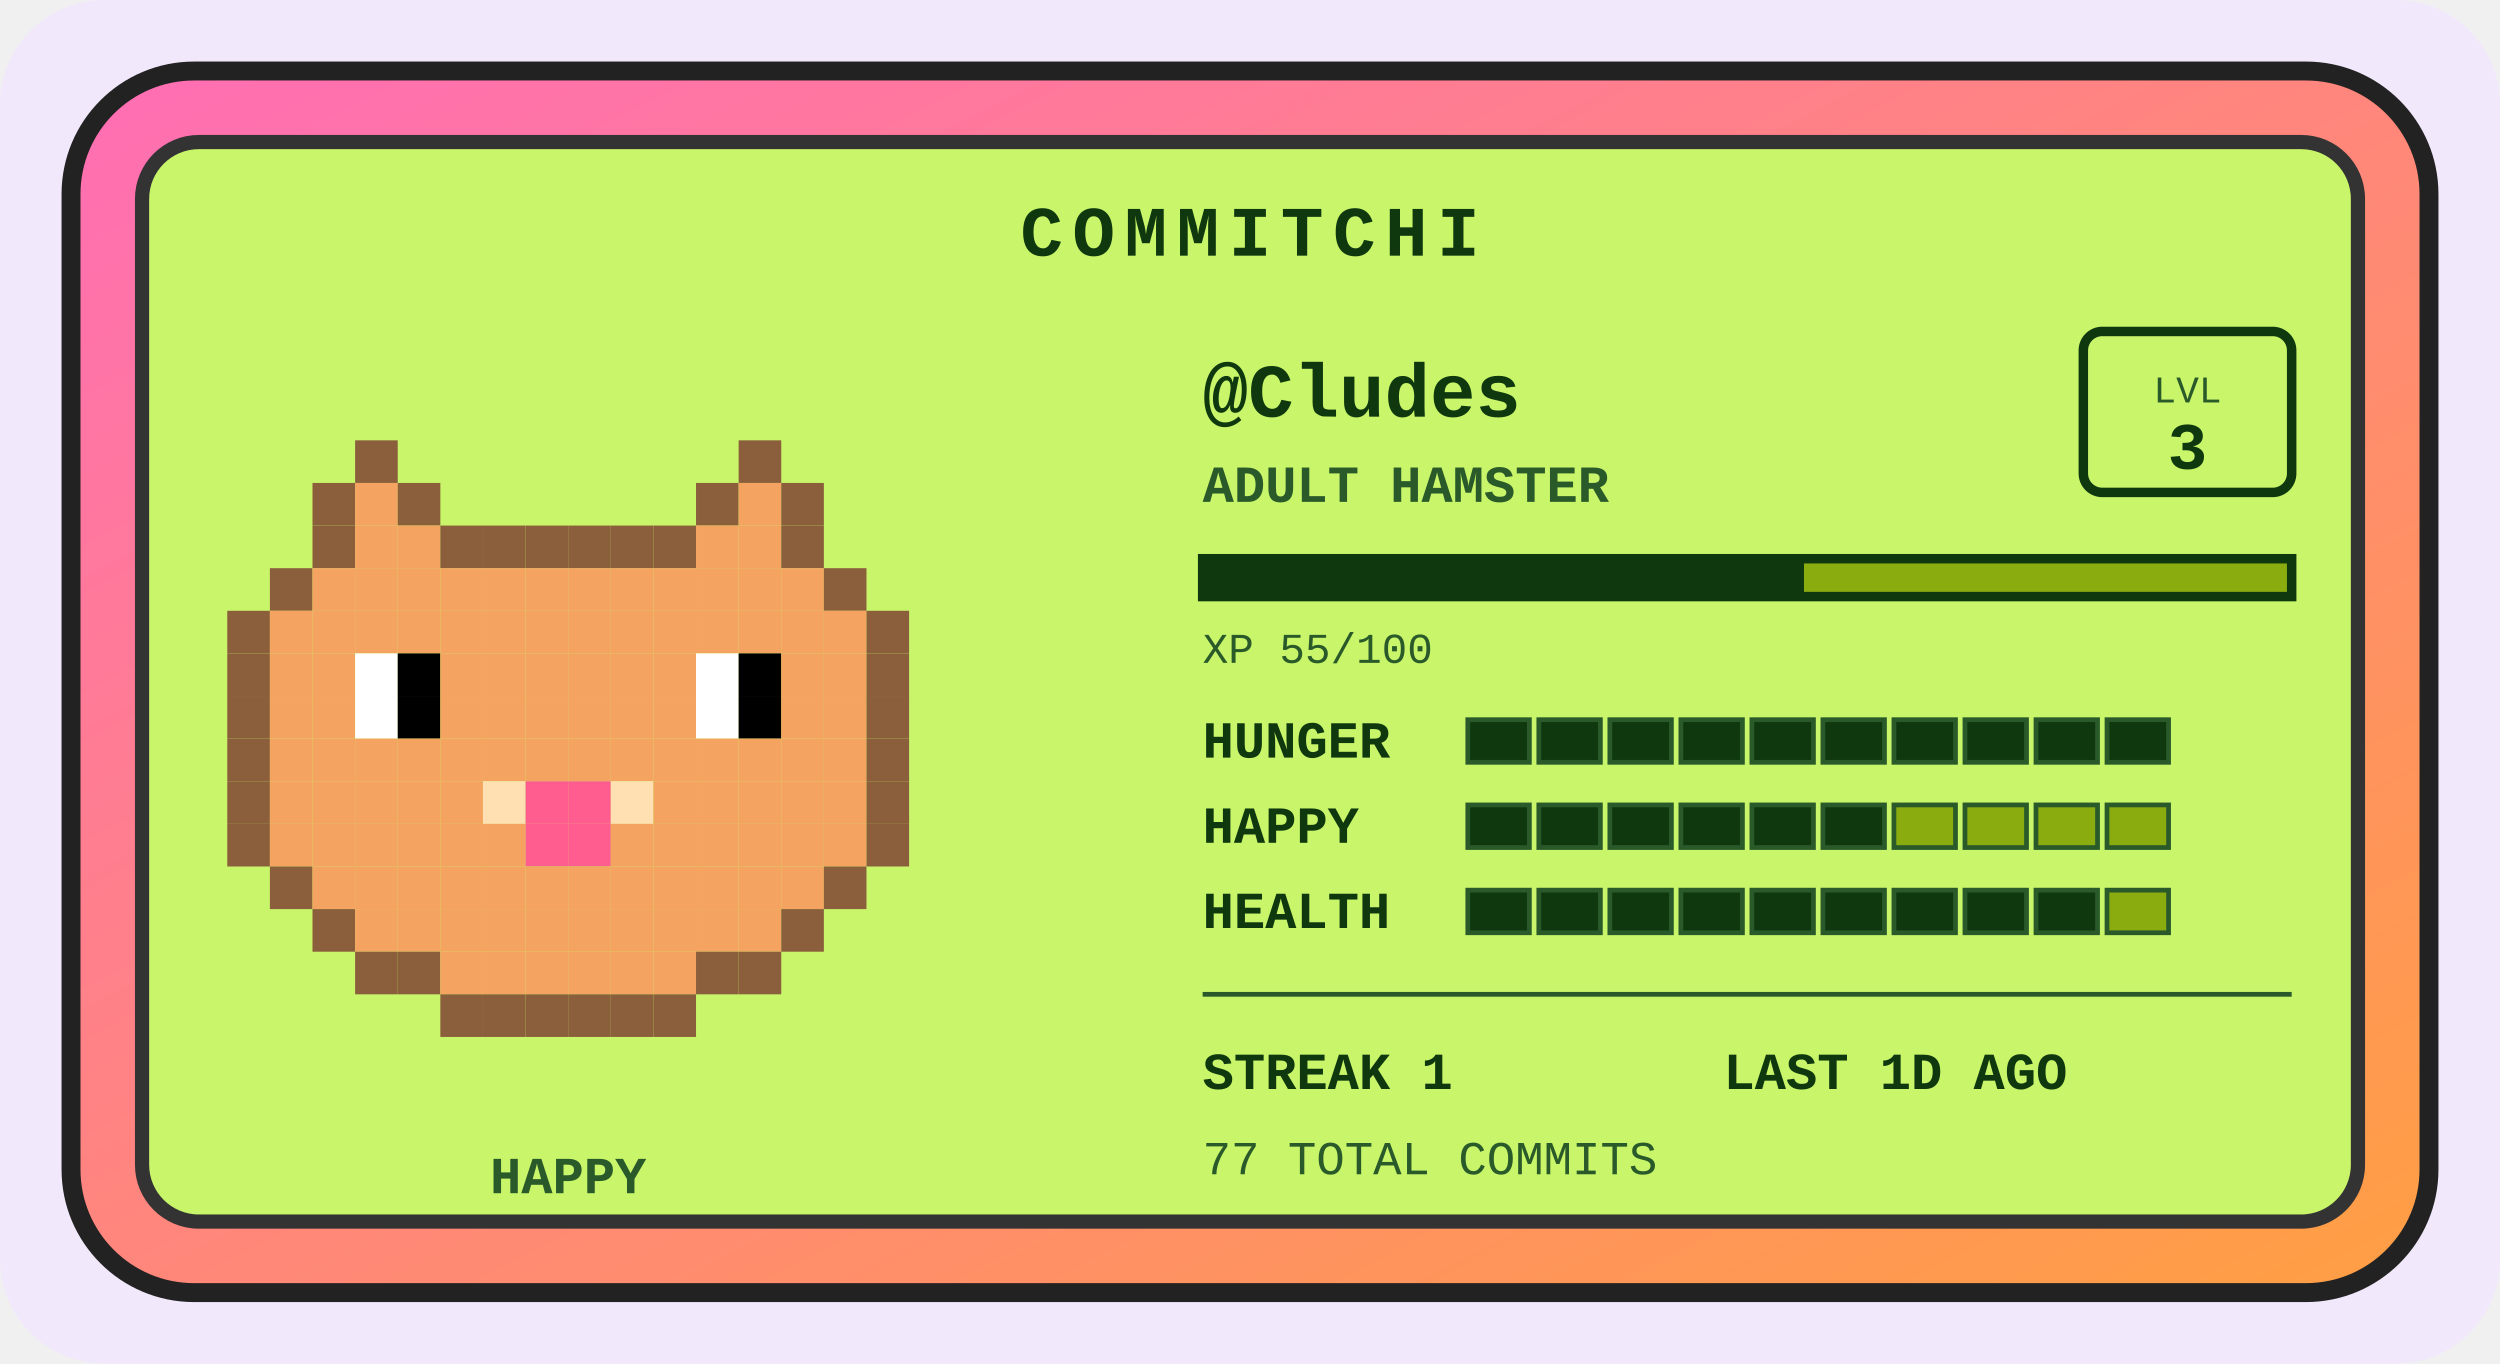
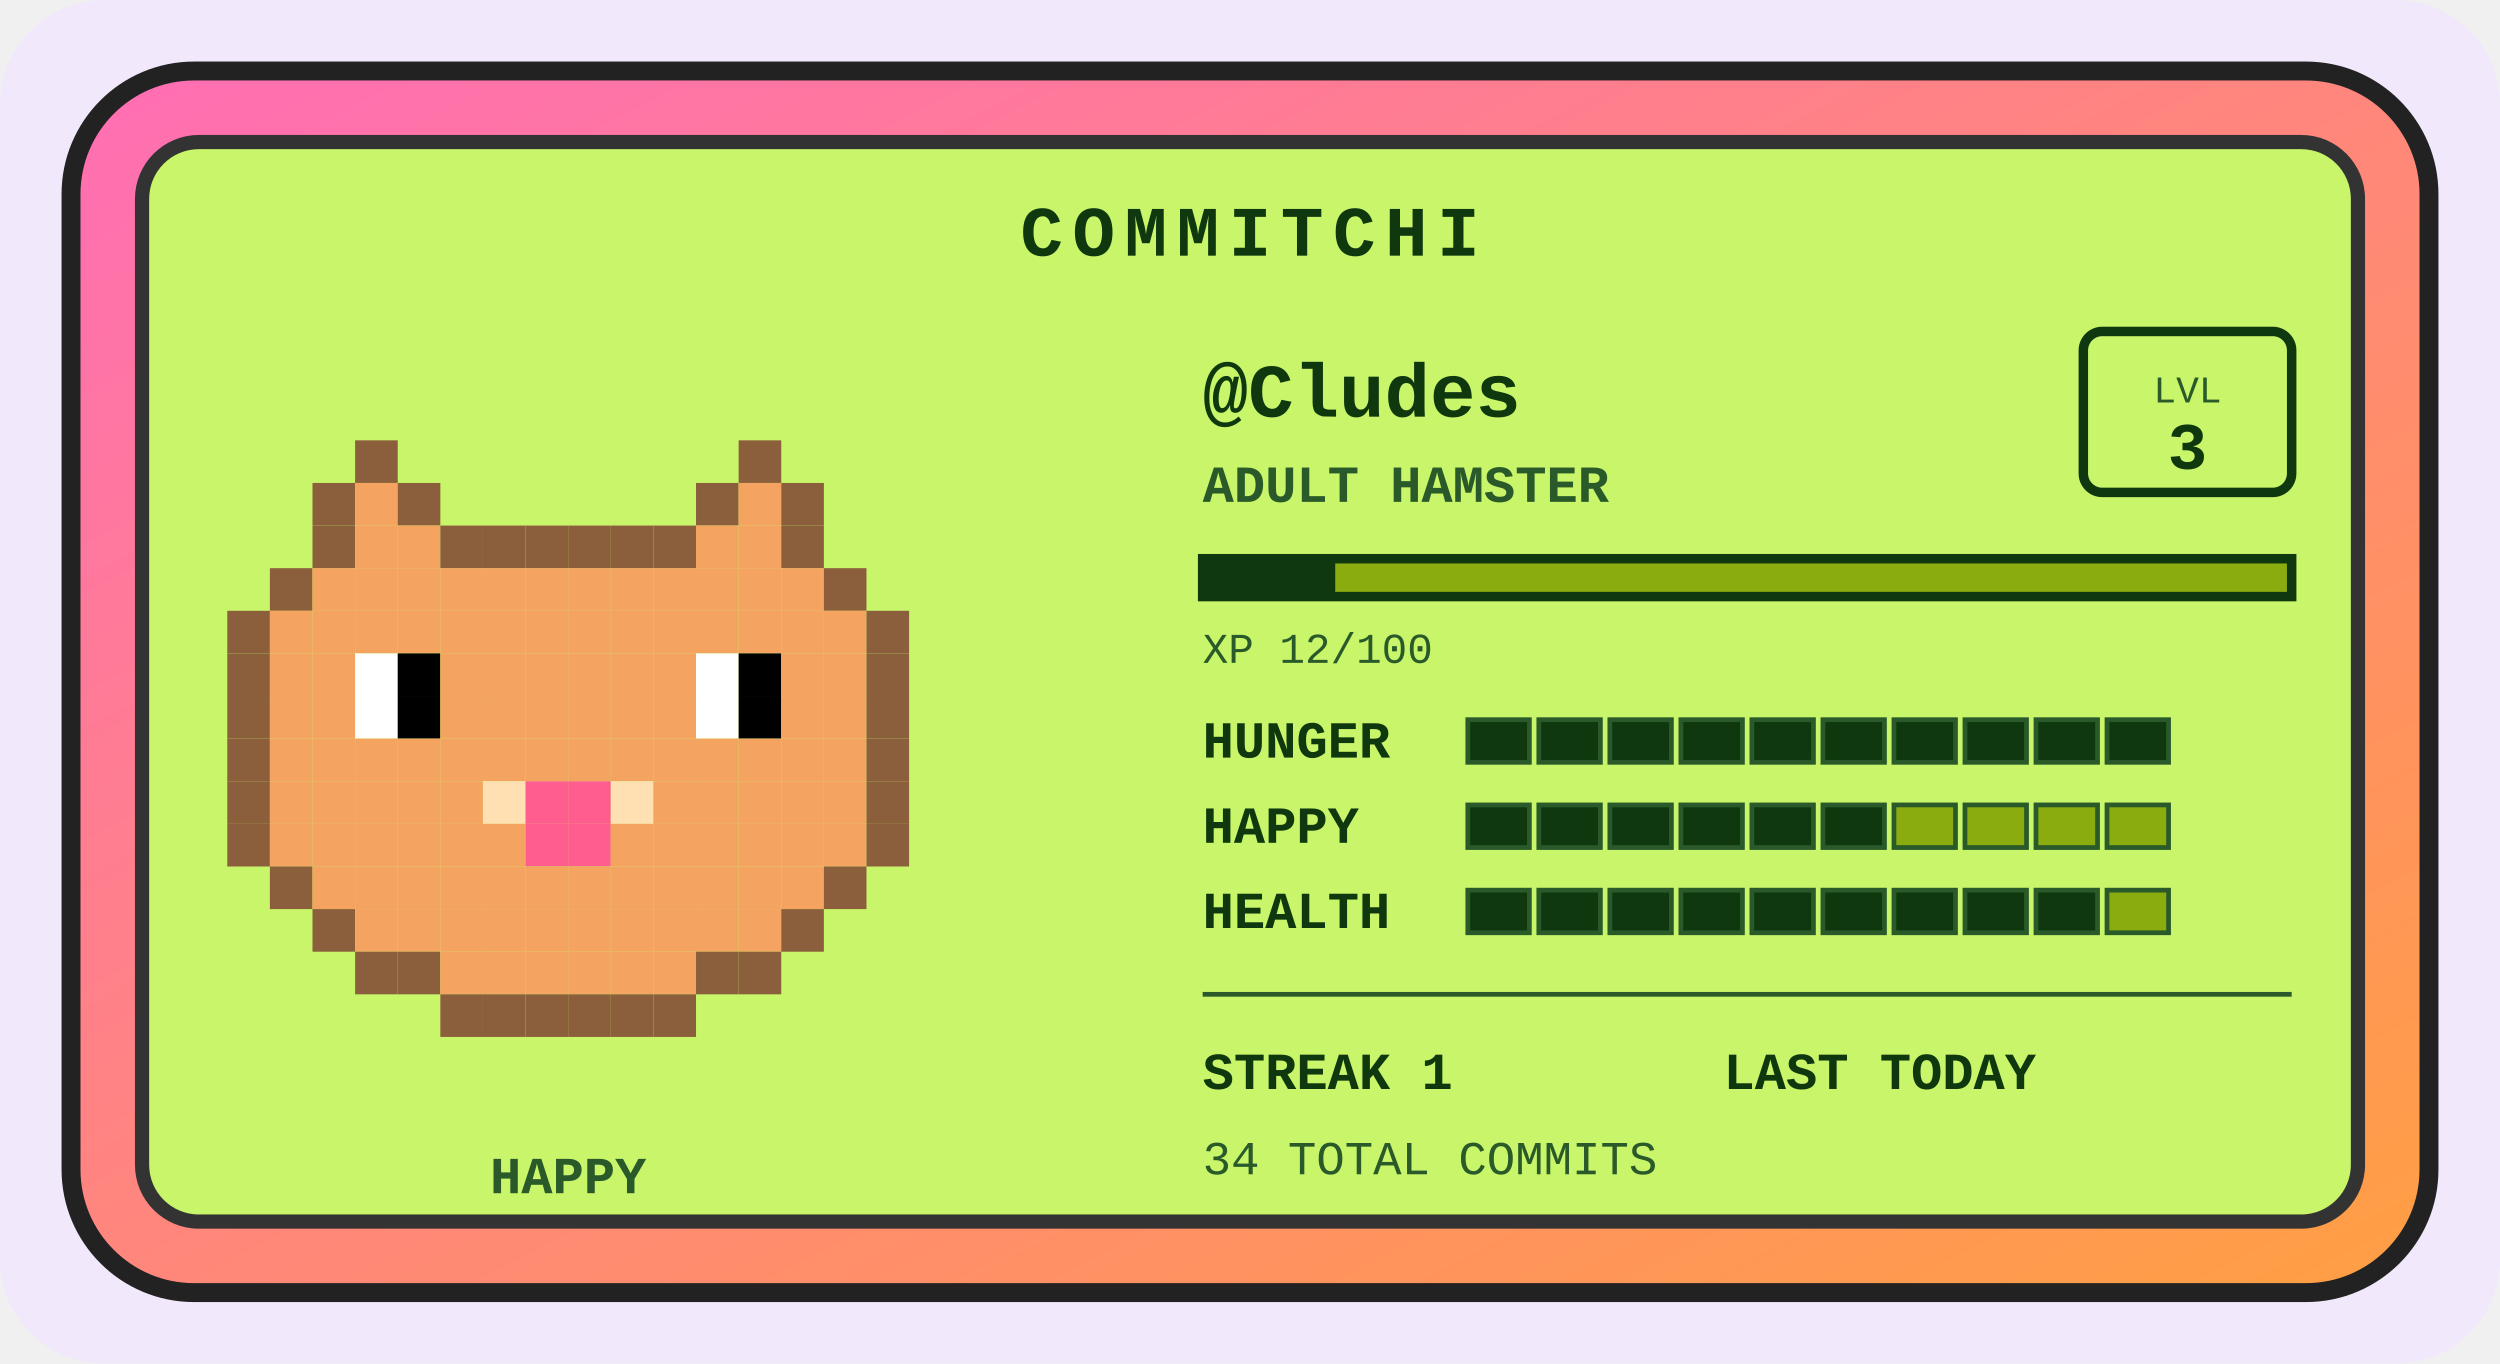
<svg xmlns="http://www.w3.org/2000/svg" width="528" height="288" viewBox="0 0 528 288" role="img" aria-label="Commitchi pet for Cludes">
  <defs>
    <linearGradient id="shell" x1="0" y1="0" x2="1" y2="1">
      <stop offset="0" stop-color="#ff6eb4" />
      <stop offset="1" stop-color="#ff9f43" />
    </linearGradient>
  </defs>
  <rect x="0" y="0" width="528" height="288" rx="22" fill="#f1e8fb" />
  <g transform="translate(14, 14)">
    <rect x="1" y="1" width="498" height="258" rx="26" fill="url(#shell)" stroke="#222" stroke-width="4" />
    <rect x="16" y="16" width="468" height="228" rx="12" fill="#c8f569" stroke="#333" stroke-width="3" />
    <text x="250" y="40" text-anchor="middle" font-family="'Courier New',monospace" font-size="15" font-weight="bold" letter-spacing="2" fill="#0f380f">COMMITCHI</text>
    <g>
      <rect x="61" y="79" width="9" height="9" fill="#8b5e3c" />
      <rect x="142" y="79" width="9" height="9" fill="#8b5e3c" />
      <rect x="52" y="88" width="9" height="9" fill="#8b5e3c" />
      <rect x="61" y="88" width="9" height="9" fill="#f4a460" />
      <rect x="70" y="88" width="9" height="9" fill="#8b5e3c" />
      <rect x="133" y="88" width="9" height="9" fill="#8b5e3c" />
      <rect x="142" y="88" width="9" height="9" fill="#f4a460" />
      <rect x="151" y="88" width="9" height="9" fill="#8b5e3c" />
      <rect x="52" y="97" width="9" height="9" fill="#8b5e3c" />
      <rect x="61" y="97" width="9" height="9" fill="#f4a460" />
      <rect x="70" y="97" width="9" height="9" fill="#f4a460" />
      <rect x="79" y="97" width="9" height="9" fill="#8b5e3c" />
      <rect x="88" y="97" width="9" height="9" fill="#8b5e3c" />
      <rect x="97" y="97" width="9" height="9" fill="#8b5e3c" />
      <rect x="106" y="97" width="9" height="9" fill="#8b5e3c" />
      <rect x="115" y="97" width="9" height="9" fill="#8b5e3c" />
      <rect x="124" y="97" width="9" height="9" fill="#8b5e3c" />
      <rect x="133" y="97" width="9" height="9" fill="#f4a460" />
      <rect x="142" y="97" width="9" height="9" fill="#f4a460" />
      <rect x="151" y="97" width="9" height="9" fill="#8b5e3c" />
      <rect x="43" y="106" width="9" height="9" fill="#8b5e3c" />
      <rect x="52" y="106" width="9" height="9" fill="#f4a460" />
      <rect x="61" y="106" width="9" height="9" fill="#f4a460" />
      <rect x="70" y="106" width="9" height="9" fill="#f4a460" />
      <rect x="79" y="106" width="9" height="9" fill="#f4a460" />
      <rect x="88" y="106" width="9" height="9" fill="#f4a460" />
      <rect x="97" y="106" width="9" height="9" fill="#f4a460" />
      <rect x="106" y="106" width="9" height="9" fill="#f4a460" />
      <rect x="115" y="106" width="9" height="9" fill="#f4a460" />
      <rect x="124" y="106" width="9" height="9" fill="#f4a460" />
      <rect x="133" y="106" width="9" height="9" fill="#f4a460" />
      <rect x="142" y="106" width="9" height="9" fill="#f4a460" />
      <rect x="151" y="106" width="9" height="9" fill="#f4a460" />
      <rect x="160" y="106" width="9" height="9" fill="#8b5e3c" />
      <rect x="34" y="115" width="9" height="9" fill="#8b5e3c" />
      <rect x="43" y="115" width="9" height="9" fill="#f4a460" />
      <rect x="52" y="115" width="9" height="9" fill="#f4a460" />
      <rect x="61" y="115" width="9" height="9" fill="#f4a460" />
      <rect x="70" y="115" width="9" height="9" fill="#f4a460" />
      <rect x="79" y="115" width="9" height="9" fill="#f4a460" />
      <rect x="88" y="115" width="9" height="9" fill="#f4a460" />
      <rect x="97" y="115" width="9" height="9" fill="#f4a460" />
      <rect x="106" y="115" width="9" height="9" fill="#f4a460" />
      <rect x="115" y="115" width="9" height="9" fill="#f4a460" />
      <rect x="124" y="115" width="9" height="9" fill="#f4a460" />
      <rect x="133" y="115" width="9" height="9" fill="#f4a460" />
      <rect x="142" y="115" width="9" height="9" fill="#f4a460" />
      <rect x="151" y="115" width="9" height="9" fill="#f4a460" />
      <rect x="160" y="115" width="9" height="9" fill="#f4a460" />
      <rect x="169" y="115" width="9" height="9" fill="#8b5e3c" />
      <rect x="34" y="124" width="9" height="9" fill="#8b5e3c" />
      <rect x="43" y="124" width="9" height="9" fill="#f4a460" />
      <rect x="52" y="124" width="9" height="9" fill="#f4a460" />
      <rect x="61" y="124" width="9" height="9" fill="#ffffff" />
      <rect x="70" y="124" width="9" height="9" fill="#000000" />
      <rect x="79" y="124" width="9" height="9" fill="#f4a460" />
      <rect x="88" y="124" width="9" height="9" fill="#f4a460" />
      <rect x="97" y="124" width="9" height="9" fill="#f4a460" />
      <rect x="106" y="124" width="9" height="9" fill="#f4a460" />
      <rect x="115" y="124" width="9" height="9" fill="#f4a460" />
      <rect x="124" y="124" width="9" height="9" fill="#f4a460" />
      <rect x="133" y="124" width="9" height="9" fill="#ffffff" />
      <rect x="142" y="124" width="9" height="9" fill="#000000" />
      <rect x="151" y="124" width="9" height="9" fill="#f4a460" />
      <rect x="160" y="124" width="9" height="9" fill="#f4a460" />
      <rect x="169" y="124" width="9" height="9" fill="#8b5e3c" />
      <rect x="34" y="133" width="9" height="9" fill="#8b5e3c" />
      <rect x="43" y="133" width="9" height="9" fill="#f4a460" />
      <rect x="52" y="133" width="9" height="9" fill="#f4a460" />
      <rect x="61" y="133" width="9" height="9" fill="#ffffff" />
      <rect x="70" y="133" width="9" height="9" fill="#000000" />
      <rect x="79" y="133" width="9" height="9" fill="#f4a460" />
      <rect x="88" y="133" width="9" height="9" fill="#f4a460" />
      <rect x="97" y="133" width="9" height="9" fill="#f4a460" />
      <rect x="106" y="133" width="9" height="9" fill="#f4a460" />
      <rect x="115" y="133" width="9" height="9" fill="#f4a460" />
      <rect x="124" y="133" width="9" height="9" fill="#f4a460" />
      <rect x="133" y="133" width="9" height="9" fill="#ffffff" />
      <rect x="142" y="133" width="9" height="9" fill="#000000" />
      <rect x="151" y="133" width="9" height="9" fill="#f4a460" />
      <rect x="160" y="133" width="9" height="9" fill="#f4a460" />
      <rect x="169" y="133" width="9" height="9" fill="#8b5e3c" />
      <rect x="34" y="142" width="9" height="9" fill="#8b5e3c" />
      <rect x="43" y="142" width="9" height="9" fill="#f4a460" />
      <rect x="52" y="142" width="9" height="9" fill="#f4a460" />
      <rect x="61" y="142" width="9" height="9" fill="#f4a460" />
      <rect x="70" y="142" width="9" height="9" fill="#f4a460" />
      <rect x="79" y="142" width="9" height="9" fill="#f4a460" />
      <rect x="88" y="142" width="9" height="9" fill="#f4a460" />
      <rect x="97" y="142" width="9" height="9" fill="#f4a460" />
      <rect x="106" y="142" width="9" height="9" fill="#f4a460" />
      <rect x="115" y="142" width="9" height="9" fill="#f4a460" />
      <rect x="124" y="142" width="9" height="9" fill="#f4a460" />
      <rect x="133" y="142" width="9" height="9" fill="#f4a460" />
      <rect x="142" y="142" width="9" height="9" fill="#f4a460" />
      <rect x="151" y="142" width="9" height="9" fill="#f4a460" />
      <rect x="160" y="142" width="9" height="9" fill="#f4a460" />
      <rect x="169" y="142" width="9" height="9" fill="#8b5e3c" />
      <rect x="34" y="151" width="9" height="9" fill="#8b5e3c" />
      <rect x="43" y="151" width="9" height="9" fill="#f4a460" />
      <rect x="52" y="151" width="9" height="9" fill="#f4a460" />
      <rect x="61" y="151" width="9" height="9" fill="#f4a460" />
      <rect x="70" y="151" width="9" height="9" fill="#f4a460" />
      <rect x="79" y="151" width="9" height="9" fill="#f4a460" />
      <rect x="88" y="151" width="9" height="9" fill="#ffe0b2" />
      <rect x="97" y="151" width="9" height="9" fill="#ff5d8f" />
      <rect x="106" y="151" width="9" height="9" fill="#ff5d8f" />
      <rect x="115" y="151" width="9" height="9" fill="#ffe0b2" />
      <rect x="124" y="151" width="9" height="9" fill="#f4a460" />
      <rect x="133" y="151" width="9" height="9" fill="#f4a460" />
      <rect x="142" y="151" width="9" height="9" fill="#f4a460" />
      <rect x="151" y="151" width="9" height="9" fill="#f4a460" />
      <rect x="160" y="151" width="9" height="9" fill="#f4a460" />
      <rect x="169" y="151" width="9" height="9" fill="#8b5e3c" />
      <rect x="34" y="160" width="9" height="9" fill="#8b5e3c" />
      <rect x="43" y="160" width="9" height="9" fill="#f4a460" />
      <rect x="52" y="160" width="9" height="9" fill="#f4a460" />
      <rect x="61" y="160" width="9" height="9" fill="#f4a460" />
      <rect x="70" y="160" width="9" height="9" fill="#f4a460" />
      <rect x="79" y="160" width="9" height="9" fill="#f4a460" />
      <rect x="88" y="160" width="9" height="9" fill="#f4a460" />
      <rect x="97" y="160" width="9" height="9" fill="#ff5d8f" />
      <rect x="106" y="160" width="9" height="9" fill="#ff5d8f" />
      <rect x="115" y="160" width="9" height="9" fill="#f4a460" />
      <rect x="124" y="160" width="9" height="9" fill="#f4a460" />
      <rect x="133" y="160" width="9" height="9" fill="#f4a460" />
      <rect x="142" y="160" width="9" height="9" fill="#f4a460" />
      <rect x="151" y="160" width="9" height="9" fill="#f4a460" />
      <rect x="160" y="160" width="9" height="9" fill="#f4a460" />
      <rect x="169" y="160" width="9" height="9" fill="#8b5e3c" />
      <rect x="43" y="169" width="9" height="9" fill="#8b5e3c" />
      <rect x="52" y="169" width="9" height="9" fill="#f4a460" />
      <rect x="61" y="169" width="9" height="9" fill="#f4a460" />
      <rect x="70" y="169" width="9" height="9" fill="#f4a460" />
      <rect x="79" y="169" width="9" height="9" fill="#f4a460" />
      <rect x="88" y="169" width="9" height="9" fill="#f4a460" />
      <rect x="97" y="169" width="9" height="9" fill="#f4a460" />
      <rect x="106" y="169" width="9" height="9" fill="#f4a460" />
      <rect x="115" y="169" width="9" height="9" fill="#f4a460" />
      <rect x="124" y="169" width="9" height="9" fill="#f4a460" />
      <rect x="133" y="169" width="9" height="9" fill="#f4a460" />
      <rect x="142" y="169" width="9" height="9" fill="#f4a460" />
      <rect x="151" y="169" width="9" height="9" fill="#f4a460" />
      <rect x="160" y="169" width="9" height="9" fill="#8b5e3c" />
      <rect x="52" y="178" width="9" height="9" fill="#8b5e3c" />
      <rect x="61" y="178" width="9" height="9" fill="#f4a460" />
      <rect x="70" y="178" width="9" height="9" fill="#f4a460" />
      <rect x="79" y="178" width="9" height="9" fill="#f4a460" />
      <rect x="88" y="178" width="9" height="9" fill="#f4a460" />
      <rect x="97" y="178" width="9" height="9" fill="#f4a460" />
      <rect x="106" y="178" width="9" height="9" fill="#f4a460" />
      <rect x="115" y="178" width="9" height="9" fill="#f4a460" />
      <rect x="124" y="178" width="9" height="9" fill="#f4a460" />
      <rect x="133" y="178" width="9" height="9" fill="#f4a460" />
      <rect x="142" y="178" width="9" height="9" fill="#f4a460" />
      <rect x="151" y="178" width="9" height="9" fill="#8b5e3c" />
      <rect x="61" y="187" width="9" height="9" fill="#8b5e3c" />
      <rect x="70" y="187" width="9" height="9" fill="#8b5e3c" />
      <rect x="79" y="187" width="9" height="9" fill="#f4a460" />
      <rect x="88" y="187" width="9" height="9" fill="#f4a460" />
      <rect x="97" y="187" width="9" height="9" fill="#f4a460" />
      <rect x="106" y="187" width="9" height="9" fill="#f4a460" />
      <rect x="115" y="187" width="9" height="9" fill="#f4a460" />
      <rect x="124" y="187" width="9" height="9" fill="#f4a460" />
      <rect x="133" y="187" width="9" height="9" fill="#8b5e3c" />
      <rect x="142" y="187" width="9" height="9" fill="#8b5e3c" />
      <rect x="79" y="196" width="9" height="9" fill="#8b5e3c" />
      <rect x="88" y="196" width="9" height="9" fill="#8b5e3c" />
      <rect x="97" y="196" width="9" height="9" fill="#8b5e3c" />
      <rect x="106" y="196" width="9" height="9" fill="#8b5e3c" />
      <rect x="115" y="196" width="9" height="9" fill="#8b5e3c" />
      <rect x="124" y="196" width="9" height="9" fill="#8b5e3c" />
      <animateTransform attributeName="transform" type="translate" values="0 0; 0 -5; 0 0" dur="3s" repeatCount="indefinite" />
    </g>
    <text x="106" y="238" text-anchor="middle" font-family="'Courier New',monospace" font-size="11" font-weight="bold" fill="#2a5a2a">HAPPY</text>
    <text x="240" y="74" font-family="'Courier New',monospace" font-size="16" font-weight="bold" fill="#0f380f">@Cludes</text>
    <text x="240" y="92" font-family="'Courier New',monospace" font-size="11" font-weight="bold" fill="#2a5a2a">ADULT HAMSTER</text>
    <rect x="426" y="56" width="44" height="34" rx="4" fill="none" stroke="#0f380f" stroke-width="2" />
    <text x="448" y="71" text-anchor="middle" font-family="'Courier New',monospace" font-size="8" fill="#2a5a2a">LVL</text>
    <text x="448" y="85" text-anchor="middle" font-family="'Courier New',monospace" font-size="14" font-weight="bold" fill="#0f380f">3</text>
    <rect x="240" y="104" width="230" height="8" fill="#8bac0f" stroke="#0f380f" stroke-width="2" />
-     <rect x="240" y="104" width="127" height="8" fill="#0f380f" />
-     <text x="240" y="126" font-family="'Courier New',monospace" font-size="9" fill="#2a5a2a">XP 55/100</text>
+     <rect x="240" y="104" width="28" height="8" fill="#0f380f" />
+     <text x="240" y="126" font-family="'Courier New',monospace" font-size="9" fill="#2a5a2a">XP 12/100</text>
    <text x="240" y="146" font-family="'Courier New',monospace" font-size="11" font-weight="bold" fill="#0f380f">HUNGER</text>
    <rect x="296" y="138" width="13" height="9" fill="#0f380f" stroke="#2a5a2a" stroke-width="1" />
    <rect x="311" y="138" width="13" height="9" fill="#0f380f" stroke="#2a5a2a" stroke-width="1" />
    <rect x="326" y="138" width="13" height="9" fill="#0f380f" stroke="#2a5a2a" stroke-width="1" />
    <rect x="341" y="138" width="13" height="9" fill="#0f380f" stroke="#2a5a2a" stroke-width="1" />
    <rect x="356" y="138" width="13" height="9" fill="#0f380f" stroke="#2a5a2a" stroke-width="1" />
    <rect x="371" y="138" width="13" height="9" fill="#0f380f" stroke="#2a5a2a" stroke-width="1" />
    <rect x="386" y="138" width="13" height="9" fill="#0f380f" stroke="#2a5a2a" stroke-width="1" />
    <rect x="401" y="138" width="13" height="9" fill="#0f380f" stroke="#2a5a2a" stroke-width="1" />
    <rect x="416" y="138" width="13" height="9" fill="#0f380f" stroke="#2a5a2a" stroke-width="1" />
    <rect x="431" y="138" width="13" height="9" fill="#0f380f" stroke="#2a5a2a" stroke-width="1" />
    <text x="240" y="164" font-family="'Courier New',monospace" font-size="11" font-weight="bold" fill="#0f380f">HAPPY</text>
    <rect x="296" y="156" width="13" height="9" fill="#0f380f" stroke="#2a5a2a" stroke-width="1" />
    <rect x="311" y="156" width="13" height="9" fill="#0f380f" stroke="#2a5a2a" stroke-width="1" />
    <rect x="326" y="156" width="13" height="9" fill="#0f380f" stroke="#2a5a2a" stroke-width="1" />
    <rect x="341" y="156" width="13" height="9" fill="#0f380f" stroke="#2a5a2a" stroke-width="1" />
    <rect x="356" y="156" width="13" height="9" fill="#0f380f" stroke="#2a5a2a" stroke-width="1" />
    <rect x="371" y="156" width="13" height="9" fill="#0f380f" stroke="#2a5a2a" stroke-width="1" />
    <rect x="386" y="156" width="13" height="9" fill="#8bac0f" stroke="#2a5a2a" stroke-width="1" />
    <rect x="401" y="156" width="13" height="9" fill="#8bac0f" stroke="#2a5a2a" stroke-width="1" />
    <rect x="416" y="156" width="13" height="9" fill="#8bac0f" stroke="#2a5a2a" stroke-width="1" />
    <rect x="431" y="156" width="13" height="9" fill="#8bac0f" stroke="#2a5a2a" stroke-width="1" />
    <text x="240" y="182" font-family="'Courier New',monospace" font-size="11" font-weight="bold" fill="#0f380f">HEALTH</text>
    <rect x="296" y="174" width="13" height="9" fill="#0f380f" stroke="#2a5a2a" stroke-width="1" />
    <rect x="311" y="174" width="13" height="9" fill="#0f380f" stroke="#2a5a2a" stroke-width="1" />
    <rect x="326" y="174" width="13" height="9" fill="#0f380f" stroke="#2a5a2a" stroke-width="1" />
    <rect x="341" y="174" width="13" height="9" fill="#0f380f" stroke="#2a5a2a" stroke-width="1" />
    <rect x="356" y="174" width="13" height="9" fill="#0f380f" stroke="#2a5a2a" stroke-width="1" />
    <rect x="371" y="174" width="13" height="9" fill="#0f380f" stroke="#2a5a2a" stroke-width="1" />
    <rect x="386" y="174" width="13" height="9" fill="#0f380f" stroke="#2a5a2a" stroke-width="1" />
    <rect x="401" y="174" width="13" height="9" fill="#0f380f" stroke="#2a5a2a" stroke-width="1" />
    <rect x="416" y="174" width="13" height="9" fill="#0f380f" stroke="#2a5a2a" stroke-width="1" />
    <rect x="431" y="174" width="13" height="9" fill="#8bac0f" stroke="#2a5a2a" stroke-width="1" />
    <line x1="240" y1="196" x2="470" y2="196" stroke="#2a5a2a" stroke-width="1" />
    <text x="240" y="216" font-family="'Courier New',monospace" font-size="11" font-weight="bold" fill="#0f380f">STREAK 1</text>
-     <text x="350" y="216" font-family="'Courier New',monospace" font-size="11" font-weight="bold" fill="#0f380f">LAST 1D AGO</text>
-     <text x="240" y="234" font-family="'Courier New',monospace" font-size="10" fill="#2a5a2a">77 TOTAL COMMITS</text>
+     <text x="350" y="216" font-family="'Courier New',monospace" font-size="11" font-weight="bold" fill="#0f380f">LAST TODAY</text>
+     <text x="240" y="234" font-family="'Courier New',monospace" font-size="10" fill="#2a5a2a">34 TOTAL COMMITS</text>
  </g>
</svg>
